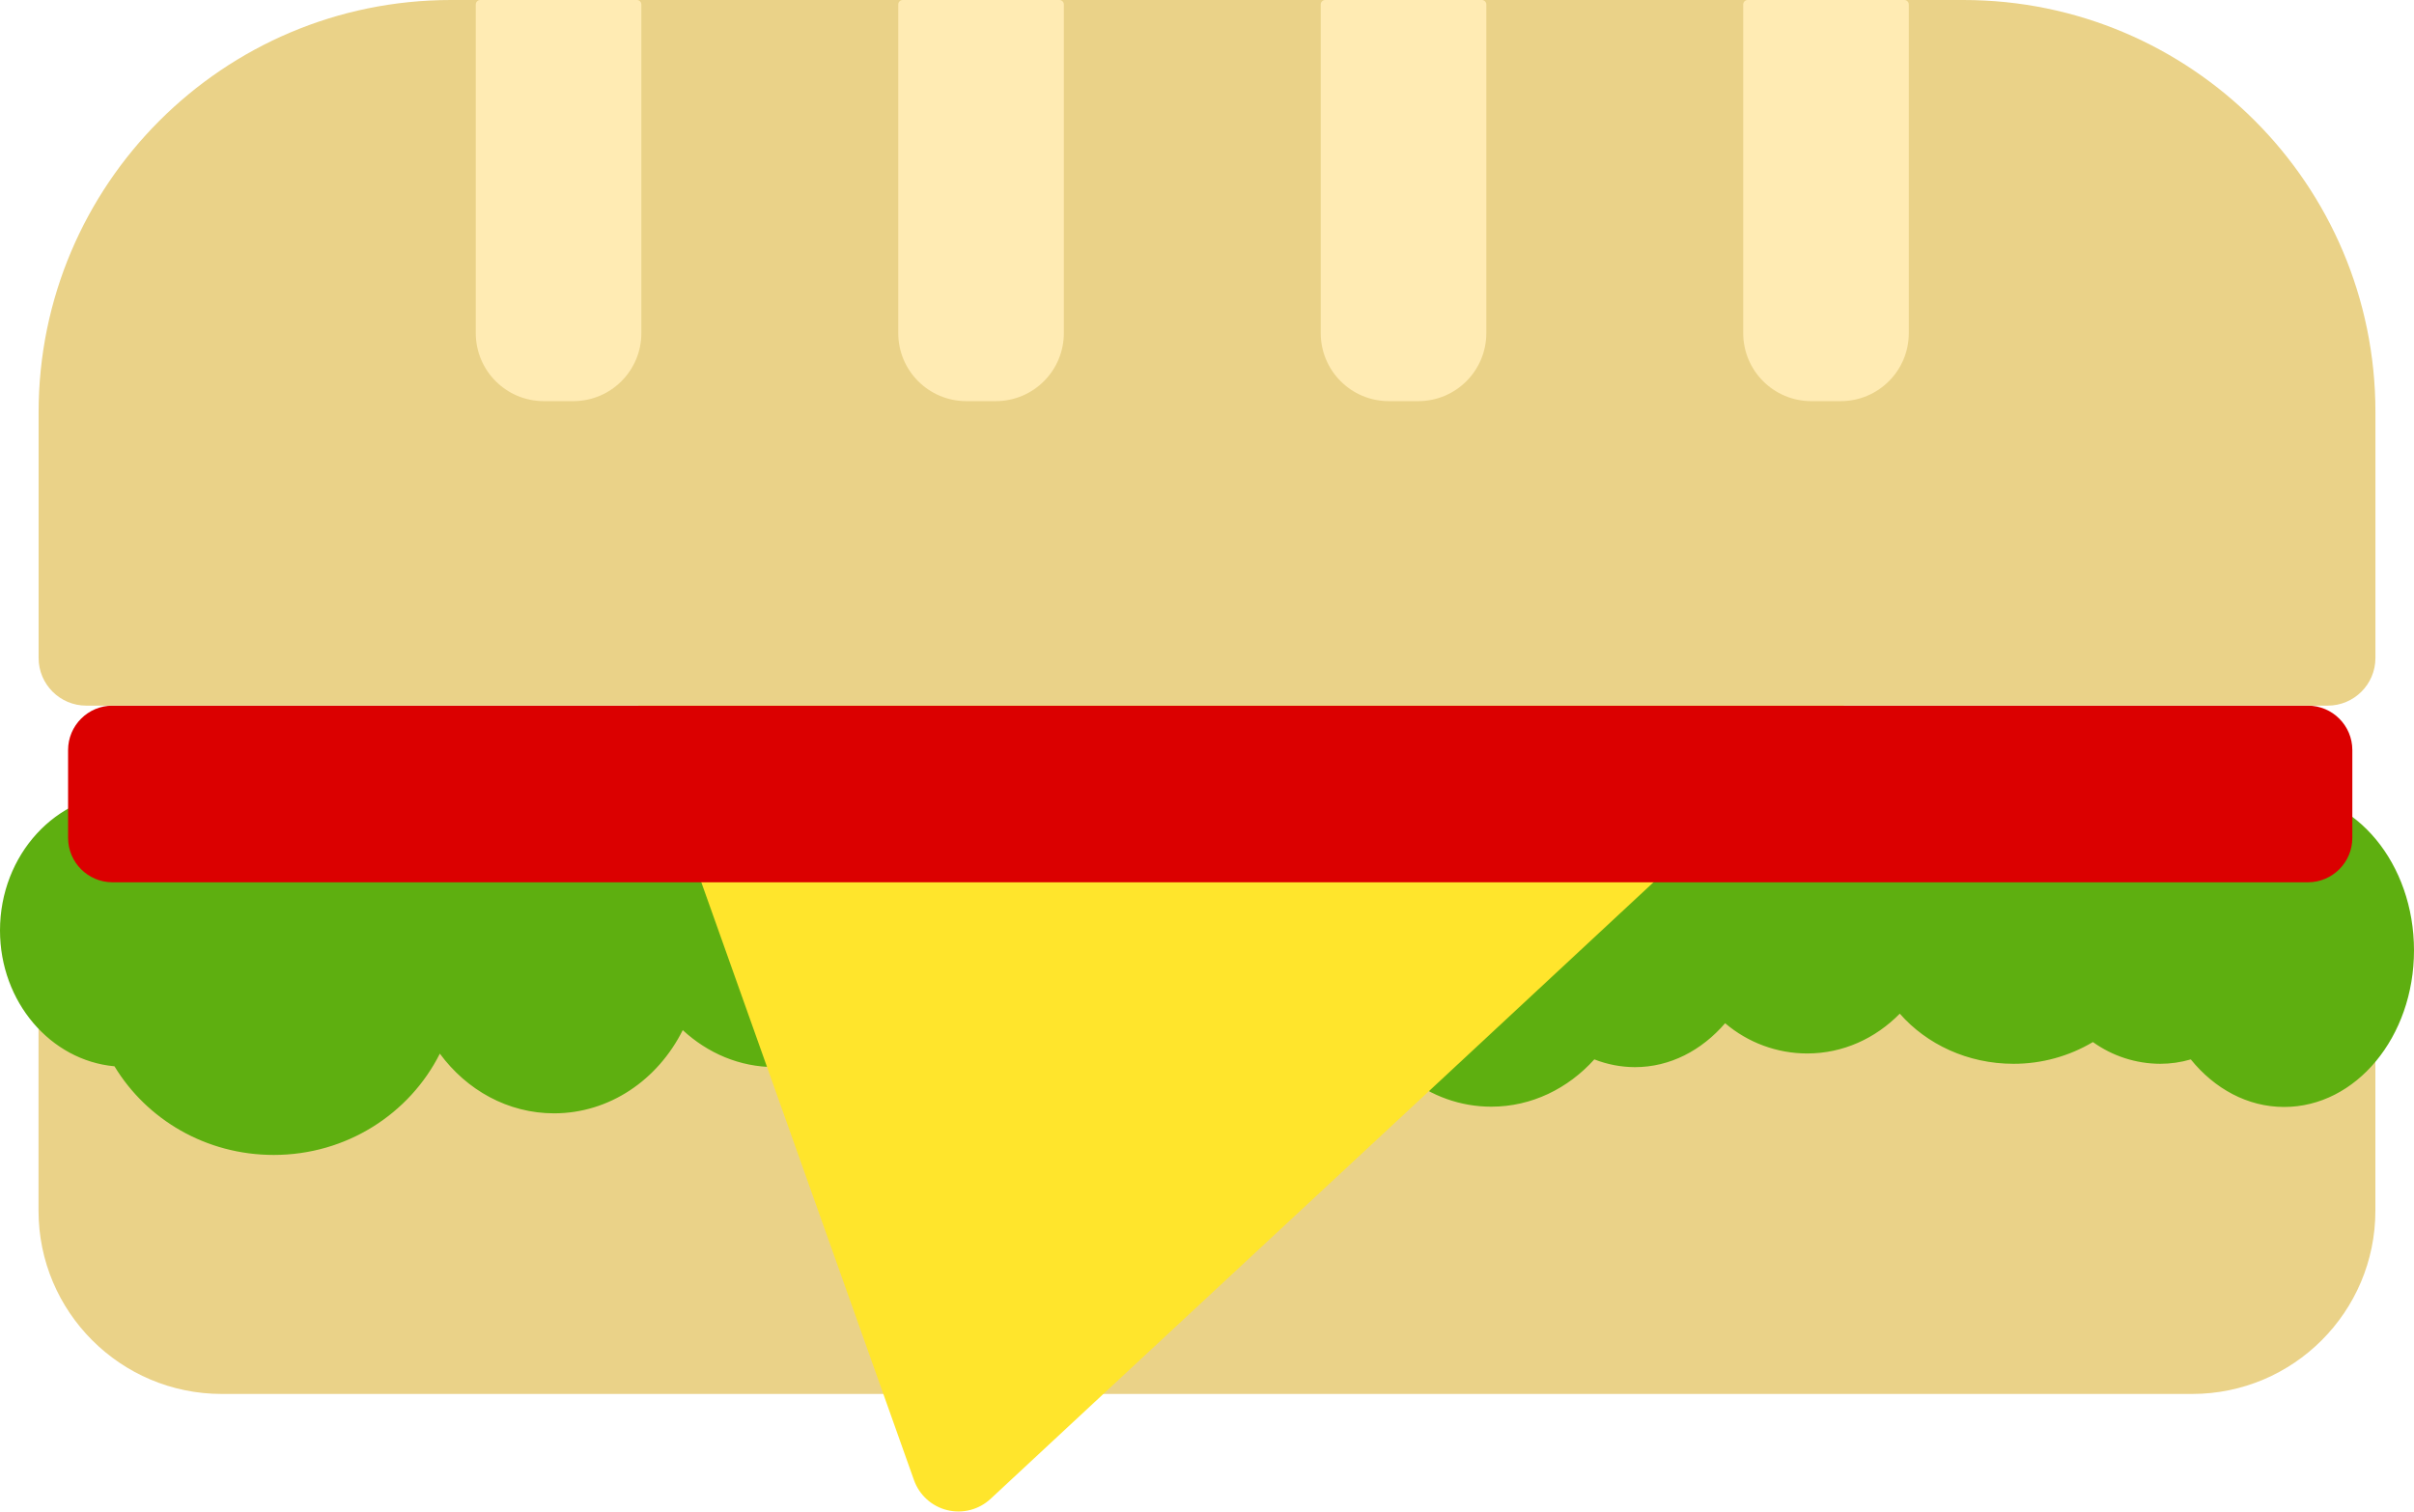
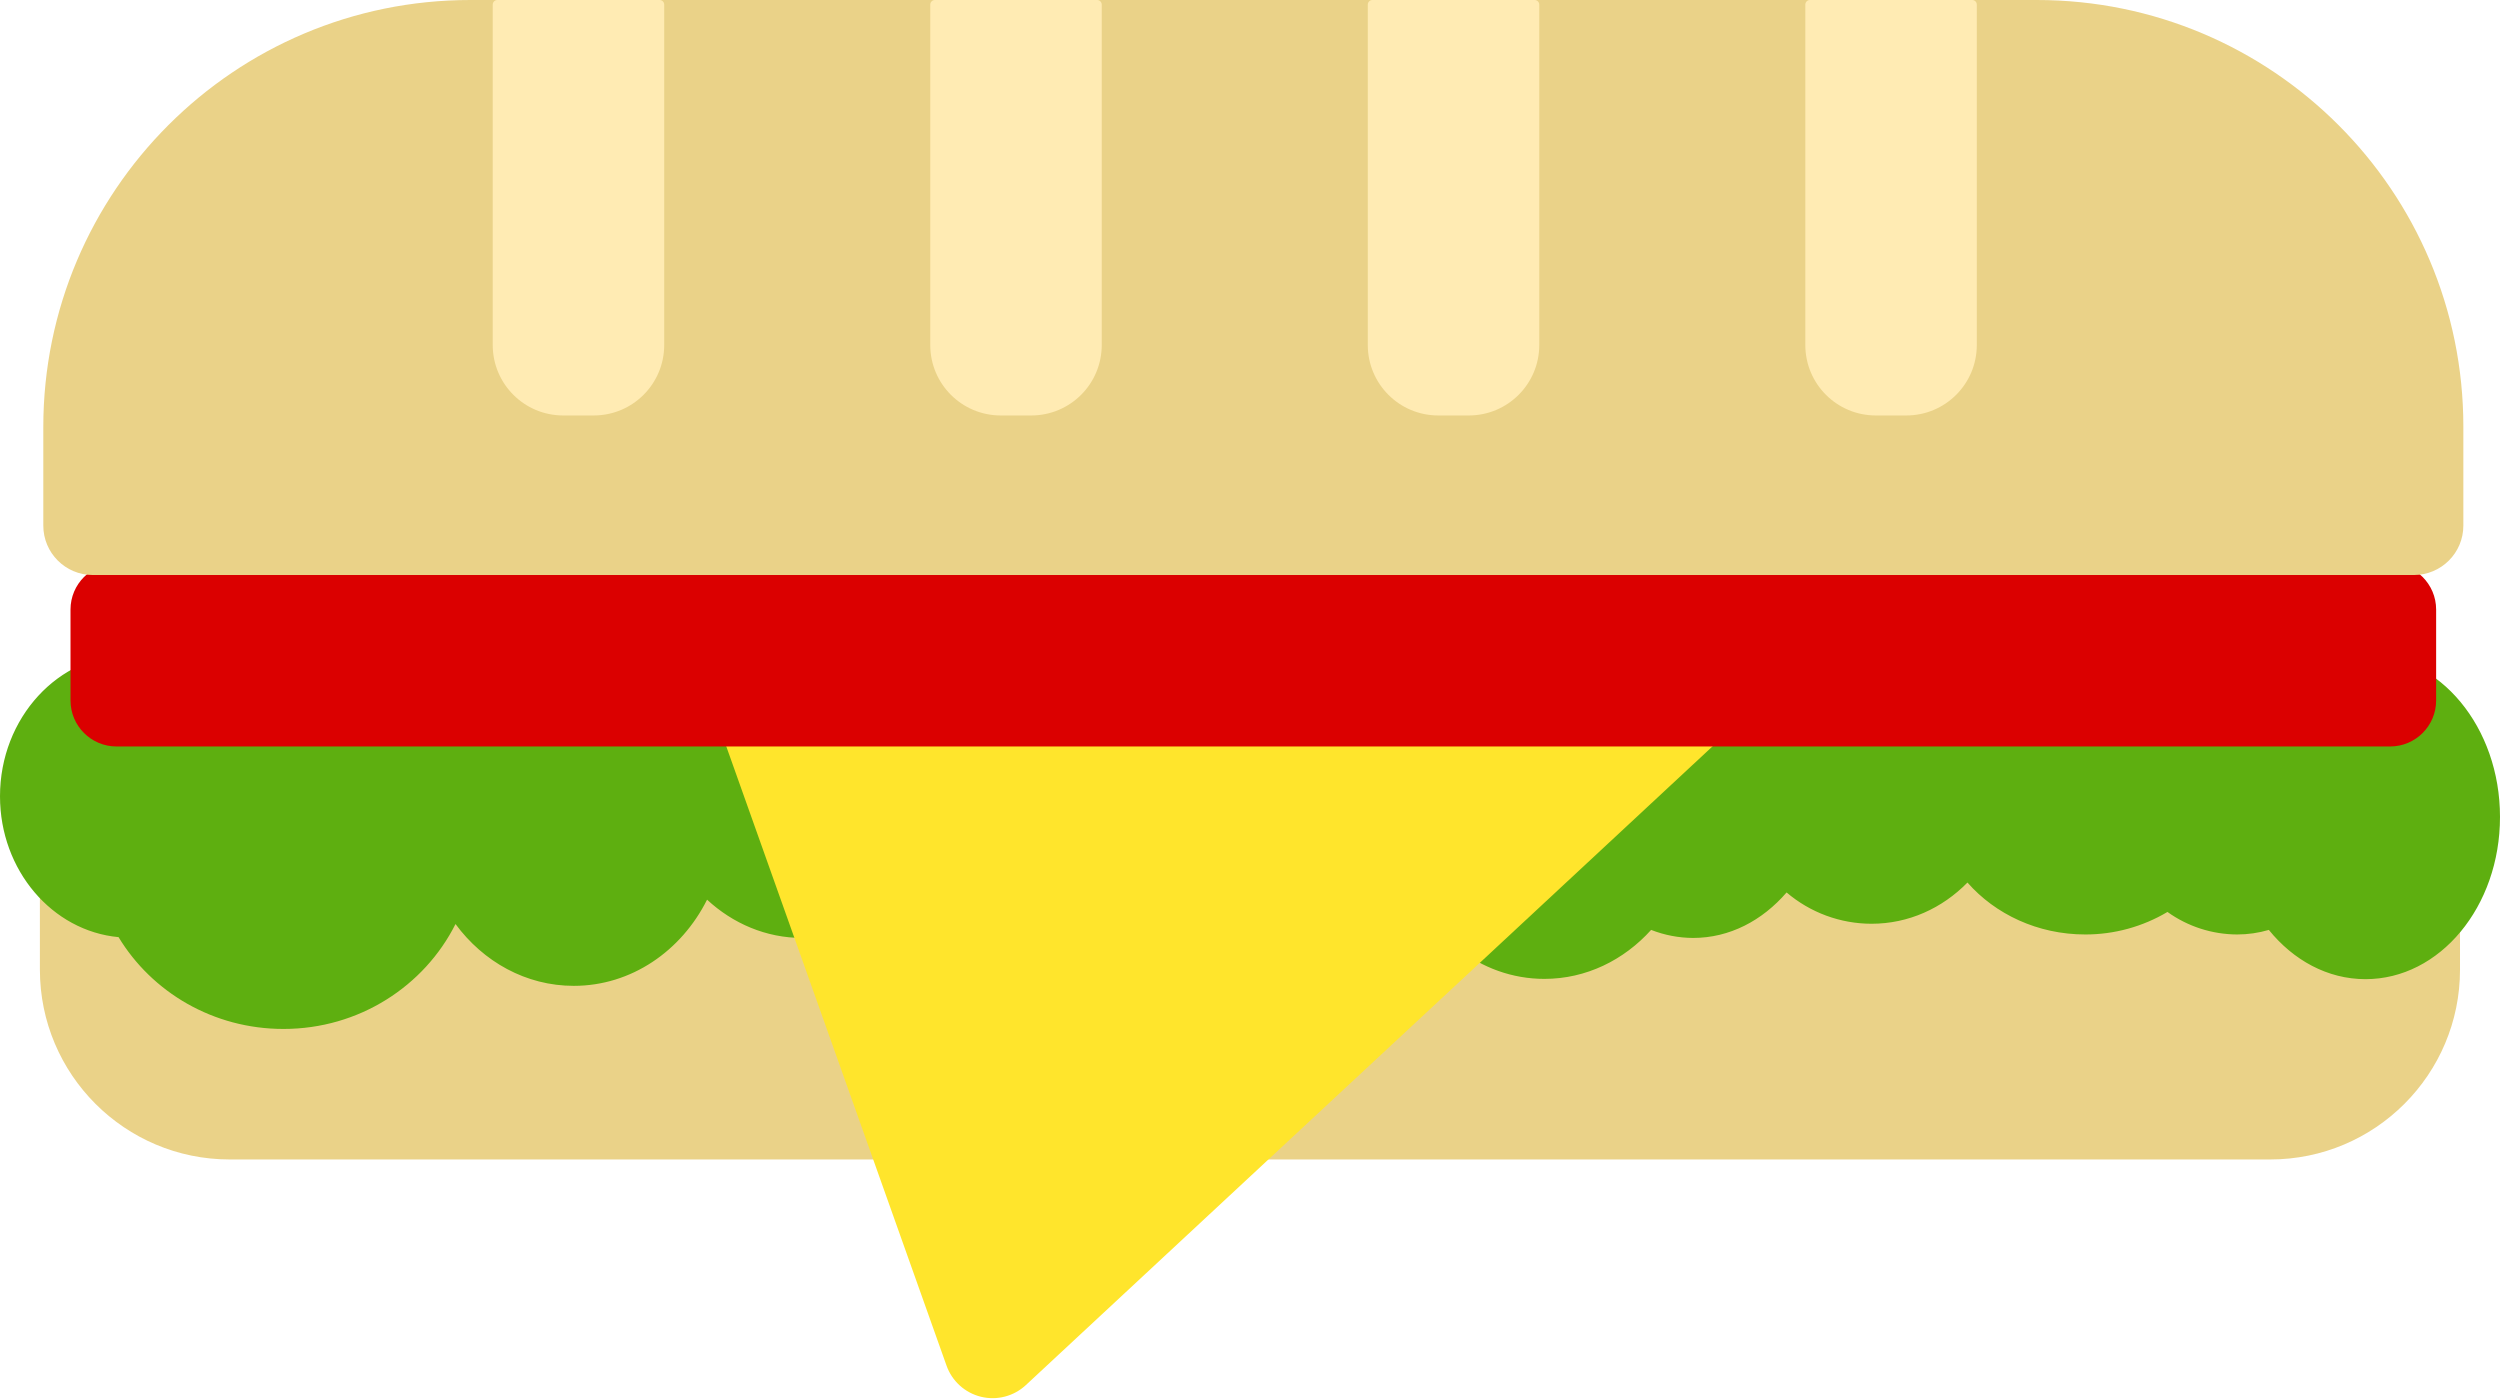
- <svg xmlns="http://www.w3.org/2000/svg" viewBox="0 0 1554.06 973.15">
+ <svg xmlns="http://www.w3.org/2000/svg" viewBox="0 0 1554.06 869.14">
  <defs>
    <style>.cls-1{fill:#ead288;}.cls-2{fill:#5eaf10;}.cls-3{fill:#ffe52c;}.cls-4{fill:#db0000;}.cls-5{fill:#ffebb3;}</style>
  </defs>
  <g id="Layer_2" data-name="Layer 2">
    <g id="Layer_1-2" data-name="Layer 1">
-       <path class="cls-1" d="M26.52,616.78h1501a1.68,1.68,0,0,1,1.68,1.68v161a118,118,0,0,1-118,118H142.8a118,118,0,0,1-118-118v-161a1.68,1.68,0,0,1,1.68-1.68Z" />
-       <path class="cls-2" d="M1554.06,611.86c0,55.74-37.38,100.83-83.6,100.83-23.64,0-44.85-11.82-60.1-30.62a69.82,69.82,0,0,1-19.68,2.83,74.72,74.72,0,0,1-43.33-14,99.7,99.7,0,0,1-51.11,14c-29.59,0-56-12.64-73.22-32.28-15.71,16-36.61,25.63-59.65,25.63a81.55,81.55,0,0,1-52.78-19.47c-15.1,17.47-35.39,28.28-58.13,28.28a72.38,72.38,0,0,1-26.08-5c-16.94,18.8-40.43,30.45-66.36,30.45-40,0-74.3-27.79-87-66.88A93.4,93.4,0,0,1,856,619.85c-10.83,37.76-43.18,65-81.31,65-27.31,0-51.57-14-67.13-35.94-14.95,37.94-43.78,63.73-76.73,63.73-29.29,0-55.07-20.14-70.94-51.25-16.17,16-37.68,25.62-61.17,25.62-22.58,0-43.18-9-59.19-23.79-16,32-47.14,53.57-82.84,53.57-29.75,0-56.29-15-73.53-38.43-19.38,38.6-59.95,65.22-106.94,65.22-43.63,0-81.77-22.79-102.52-57.07C32.49,682.74,0,645,0,599.05c0-48.75,36.31-88.18,80.85-88.18a74.24,74.24,0,0,1,41.65,12.65,118.5,118.5,0,0,1,53.7-12.65,119.84,119.84,0,0,1,98.85,51.41c16.17-30.78,46.69-51.41,81.62-51.41,23.95,0,45.77,9.65,62.39,25.79,15.72-30.11,45.46-50.41,79.64-50.41,24.71,0,47,10.48,63.46,27.78C578,485.42,602.89,467,630.81,467c33.71,0,63.15,26.95,77.65,66.55,15.71-21.13,39.51-34.61,66.21-34.61,30.51,0,57.2,17.47,72.31,43.76,7.47-43.59,35.39-75.7,68.8-75.7,25,0,47,18.13,59.65,45.42a112.05,112.05,0,0,1,6.86,20,88,88,0,0,1,9.92-15c15.1-19.3,36.61-31.11,60.25-31.11,20.45,0,39.06,8.65,53.55,23.29a83.47,83.47,0,0,1,57.36-23.29c30.82,0,58.12,17.47,73.84,43.75a100.54,100.54,0,0,1,110.14-5.15,74.72,74.72,0,0,1,43.33-14,73.29,73.29,0,0,1,40.27,12,71.9,71.9,0,0,1,39.51-12C1516.68,510.87,1554.06,556.12,1554.06,611.86Z" />
-       <path class="cls-2" d="M1019.38,574a81,81,0,0,0-9.91,13.73,96.69,96.69,0,0,0-6.87-18.31A78.51,78.51,0,0,1,1019.38,574Z" />
-       <circle class="cls-2" cx="871.33" cy="631.09" r="52.51" />
-       <path class="cls-3" d="M1205.48,436.88,637.7,965a30.37,30.37,0,0,1-49.3-12.06l-206-579.15a30.38,30.38,0,0,1,30.62-40.49l773.74,51C1213.36,386.09,1225,418.75,1205.48,436.88Z" />
-       <rect class="cls-4" x="43.83" y="454.31" width="1470.53" height="113.73" rx="28.62" />
-       <path class="cls-1" d="M290.33,0H1264a265.23,265.23,0,0,1,265.23,265.23V423.6a30.71,30.71,0,0,1-30.71,30.71H55.56A30.71,30.71,0,0,1,24.85,423.6V265.49A265.49,265.49,0,0,1,290.33,0Z" />
+       <path class="cls-1" d="M26.52,512.77h1501a1.68,1.68,0,0,1,1.68,1.68v88.3a118,118,0,0,1-118,118H142.8a118,118,0,0,1-118-118v-88.3a1.68,1.68,0,0,1,1.68-1.68Z" />
+       <path class="cls-2" d="M1554.06,507.85c0,55.73-37.38,100.82-83.6,100.82-23.64,0-44.85-11.81-60.1-30.61a69.82,69.82,0,0,1-19.68,2.83,74.72,74.72,0,0,1-43.33-14,99.7,99.7,0,0,1-51.11,14c-29.59,0-56-12.65-73.22-32.28-15.71,16-36.61,25.62-59.65,25.62a81.54,81.54,0,0,1-52.78-19.46c-15.1,17.47-35.39,28.28-58.13,28.28a72.38,72.38,0,0,1-26.08-5c-16.94,18.8-40.43,30.45-66.36,30.45-40,0-74.3-27.79-87-66.89A93.1,93.1,0,0,1,856,515.83c-10.83,37.77-43.18,65.06-81.31,65.06-27.31,0-51.57-14-67.13-35.94-14.95,37.93-43.78,63.72-76.73,63.72-29.29,0-55.07-20.13-70.94-51.24-16.17,16-37.68,25.62-61.17,25.62-22.58,0-43.18-9-59.19-23.79-16,31.94-47.14,53.57-82.84,53.57-29.75,0-56.29-15-73.53-38.43-19.38,38.6-59.95,65.22-106.94,65.22-43.63,0-81.77-22.8-102.52-57.07C32.49,578.73,0,541,0,495c0-48.75,36.31-88.18,80.85-88.18A74.31,74.31,0,0,1,122.5,419.5a118.62,118.62,0,0,1,53.7-12.64,119.84,119.84,0,0,1,98.85,51.41c16.17-30.78,46.69-51.41,81.62-51.41,23.95,0,45.77,9.65,62.39,25.79,15.72-30.12,45.46-50.42,79.64-50.42,24.71,0,47,10.49,63.46,27.79,15.86-28.62,40.73-47.09,68.65-47.09,33.71,0,63.15,27,77.65,66.56,15.71-21.13,39.51-34.61,66.21-34.61,30.51,0,57.2,17.47,72.31,43.76,7.47-43.59,35.39-75.71,68.8-75.71,25,0,47,18.14,59.65,45.43a112.05,112.05,0,0,1,6.86,20,88,88,0,0,1,9.92-15c15.1-19.3,36.61-31.12,60.25-31.12,20.45,0,39.06,8.66,53.55,23.3a83.43,83.43,0,0,1,57.36-23.3c30.82,0,58.12,17.47,73.84,43.76a100.57,100.57,0,0,1,110.14-5.16,74.78,74.78,0,0,1,43.33-14,73.21,73.21,0,0,1,40.27,12,71.82,71.82,0,0,1,39.51-12C1516.68,406.86,1554.06,452.11,1554.06,507.85Z" />
+       <path class="cls-2" d="M1019.38,470a81,81,0,0,0-9.91,13.73,96.69,96.69,0,0,0-6.87-18.31A77.93,77.93,0,0,1,1019.38,470Z" />
+       <circle class="cls-2" cx="871.33" cy="527.08" r="52.51" />
+       <path class="cls-3" d="M1205.48,332.87,637.7,861a30.37,30.37,0,0,1-49.3-12.06l-206-579.15a30.38,30.38,0,0,1,30.62-40.49l773.74,51C1213.36,282.07,1225,314.74,1205.48,332.87Z" />
+       <rect class="cls-4" x="43.83" y="350.3" width="1470.53" height="113.73" rx="28.62" />
+       <path class="cls-1" d="M292.4,0h973.65a265.23,265.23,0,0,1,265.23,265.23v61.5a30.71,30.71,0,0,1-30.71,30.71H57.63a30.71,30.71,0,0,1-30.71-30.71V265.49A265.49,265.49,0,0,1,292.4,0Z" />
      <path class="cls-5" d="M350.14,0h19a43.8,43.8,0,0,1,43.8,43.8V255.39a2.87,2.87,0,0,1-2.87,2.87H309.21a2.87,2.87,0,0,1-2.87-2.87V43.8A43.8,43.8,0,0,1,350.14,0Z" transform="translate(719.23 258.26) rotate(180)" />
      <path class="cls-5" d="M622.12,0h19a43.8,43.8,0,0,1,43.8,43.8V255.39a2.87,2.87,0,0,1-2.87,2.87H581.19a2.87,2.87,0,0,1-2.87-2.87V43.8A43.8,43.8,0,0,1,622.12,0Z" transform="translate(1263.19 258.26) rotate(180)" />
      <path class="cls-5" d="M894.1,0h19a43.8,43.8,0,0,1,43.8,43.8V255.39a2.87,2.87,0,0,1-2.87,2.87H853.17a2.87,2.87,0,0,1-2.87-2.87V43.8A43.8,43.8,0,0,1,894.1,0Z" transform="translate(1807.15 258.26) rotate(180)" />
      <path class="cls-5" d="M1166.08,0h19a43.8,43.8,0,0,1,43.8,43.8V255.39a2.87,2.87,0,0,1-2.87,2.87H1125.15a2.87,2.87,0,0,1-2.87-2.87V43.8A43.8,43.8,0,0,1,1166.08,0Z" transform="translate(2351.11 258.26) rotate(180)" />
    </g>
  </g>
</svg>
